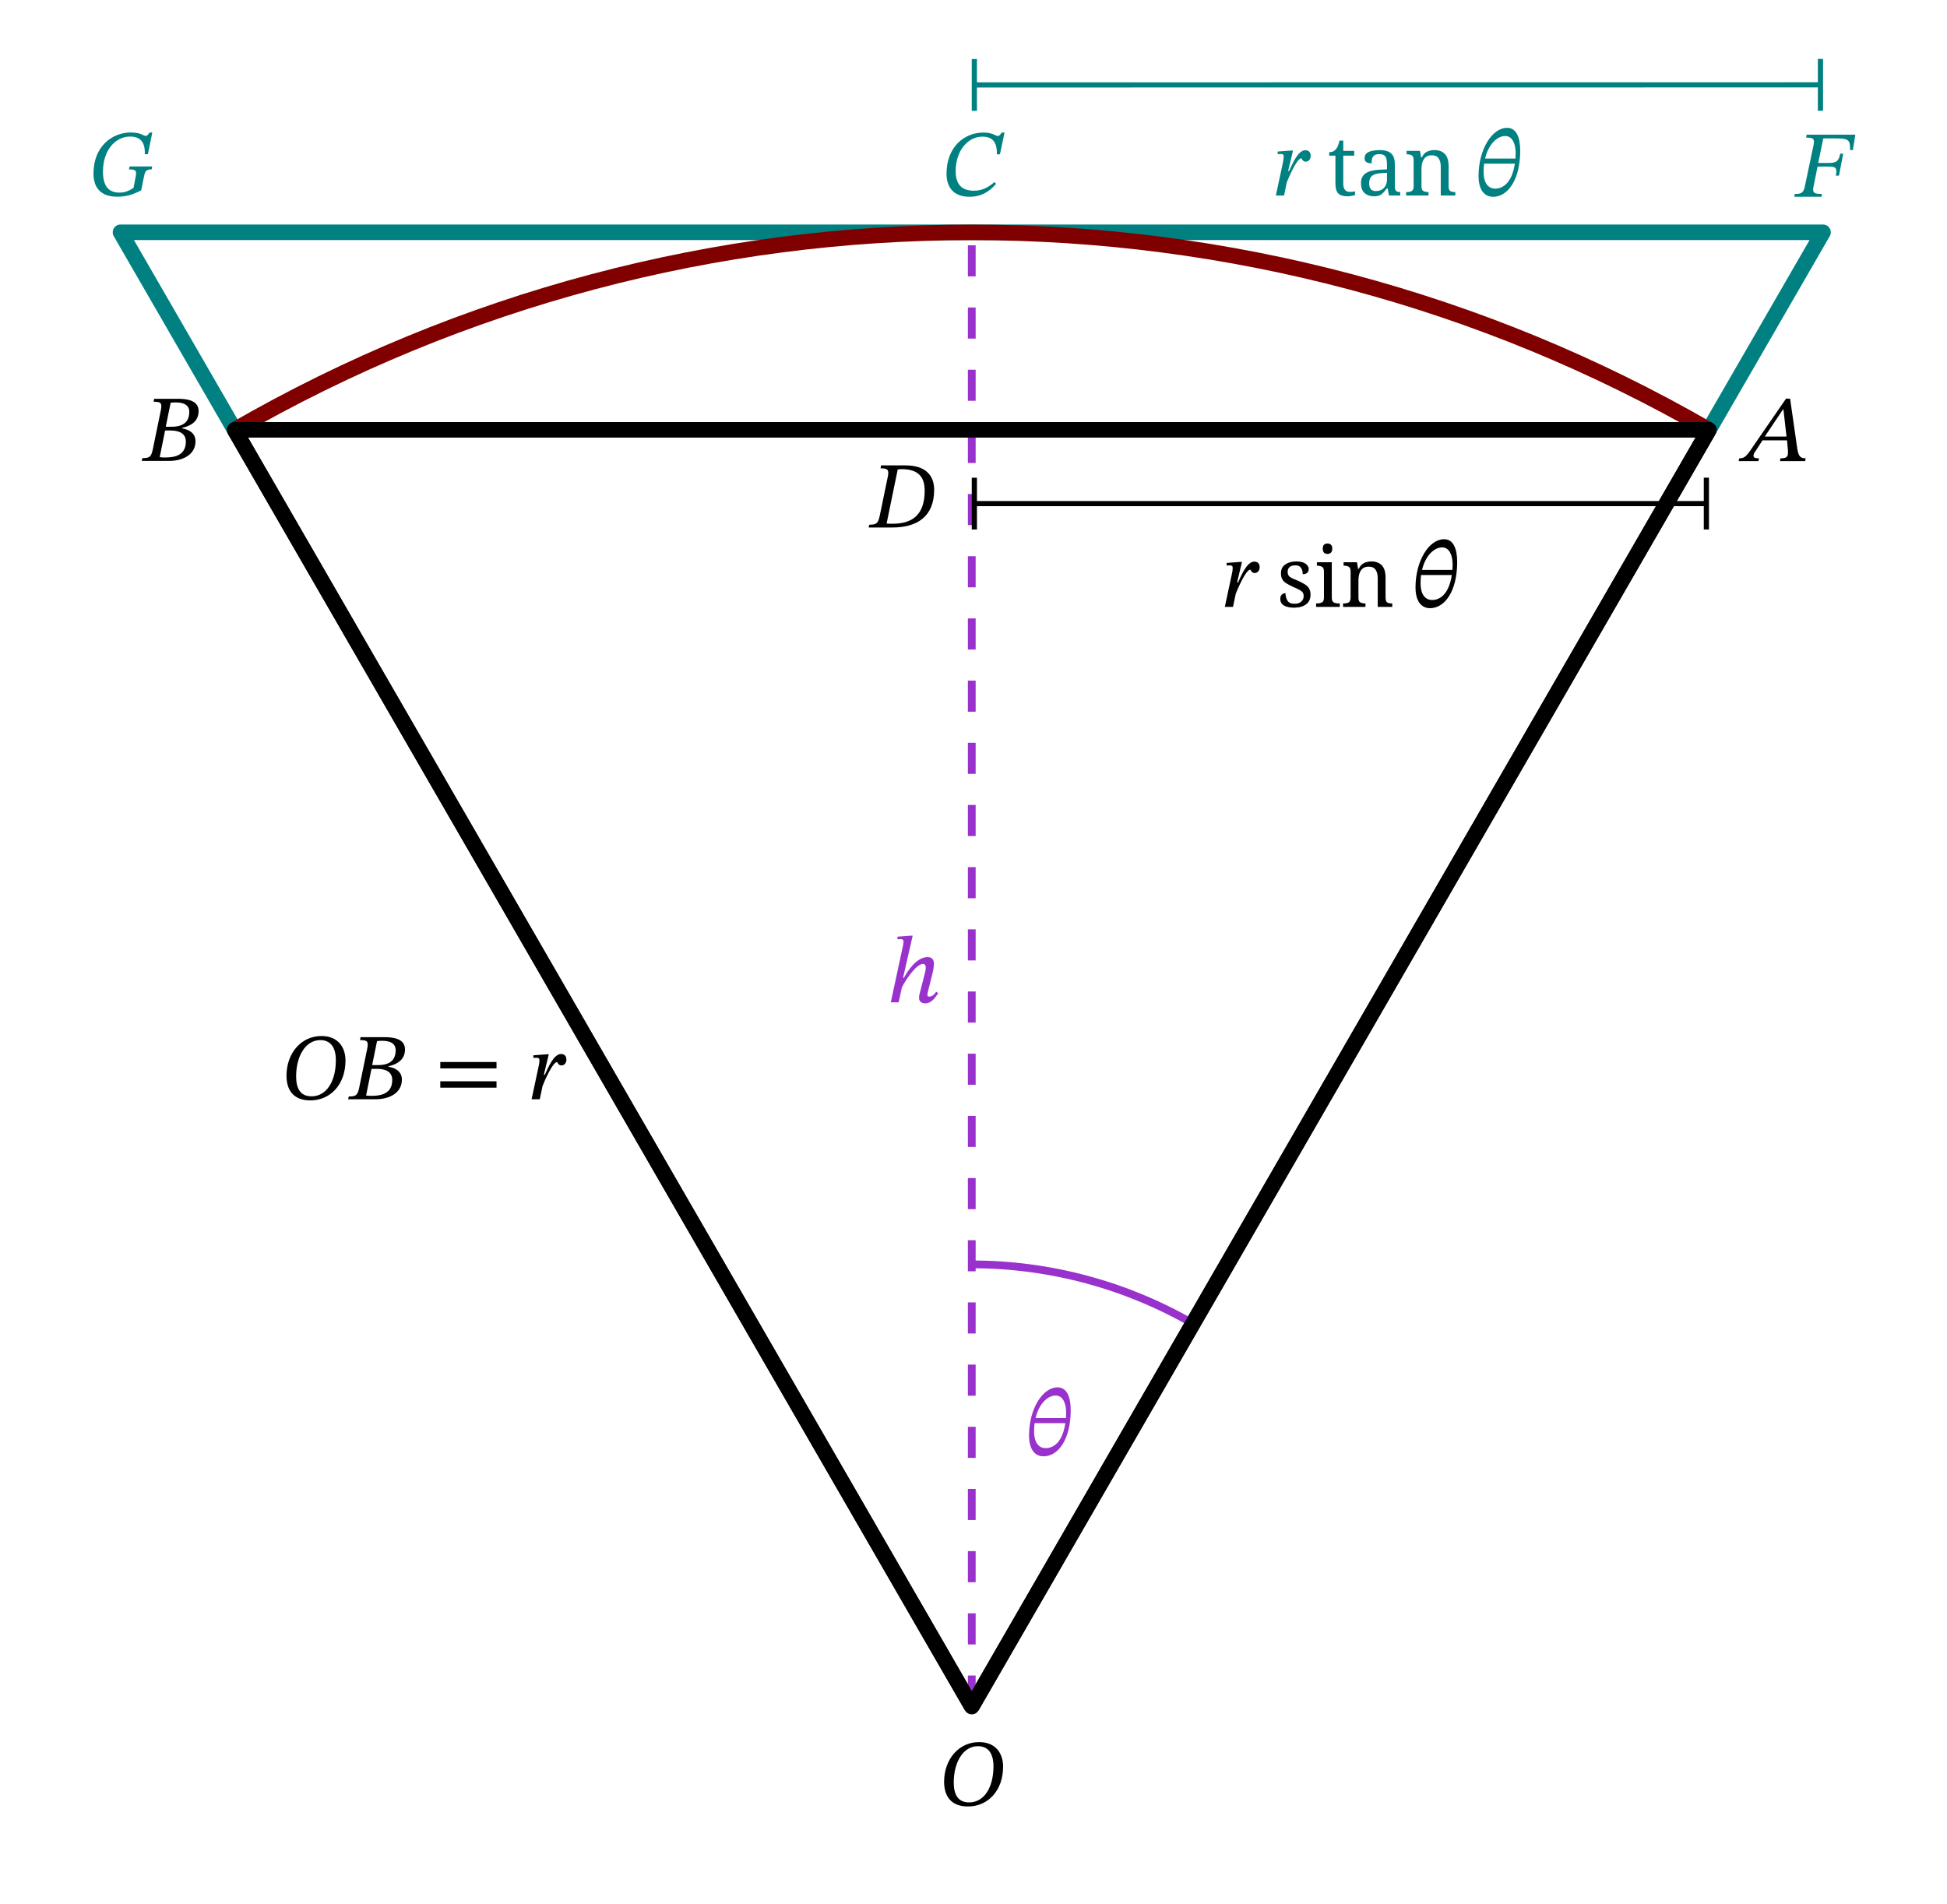
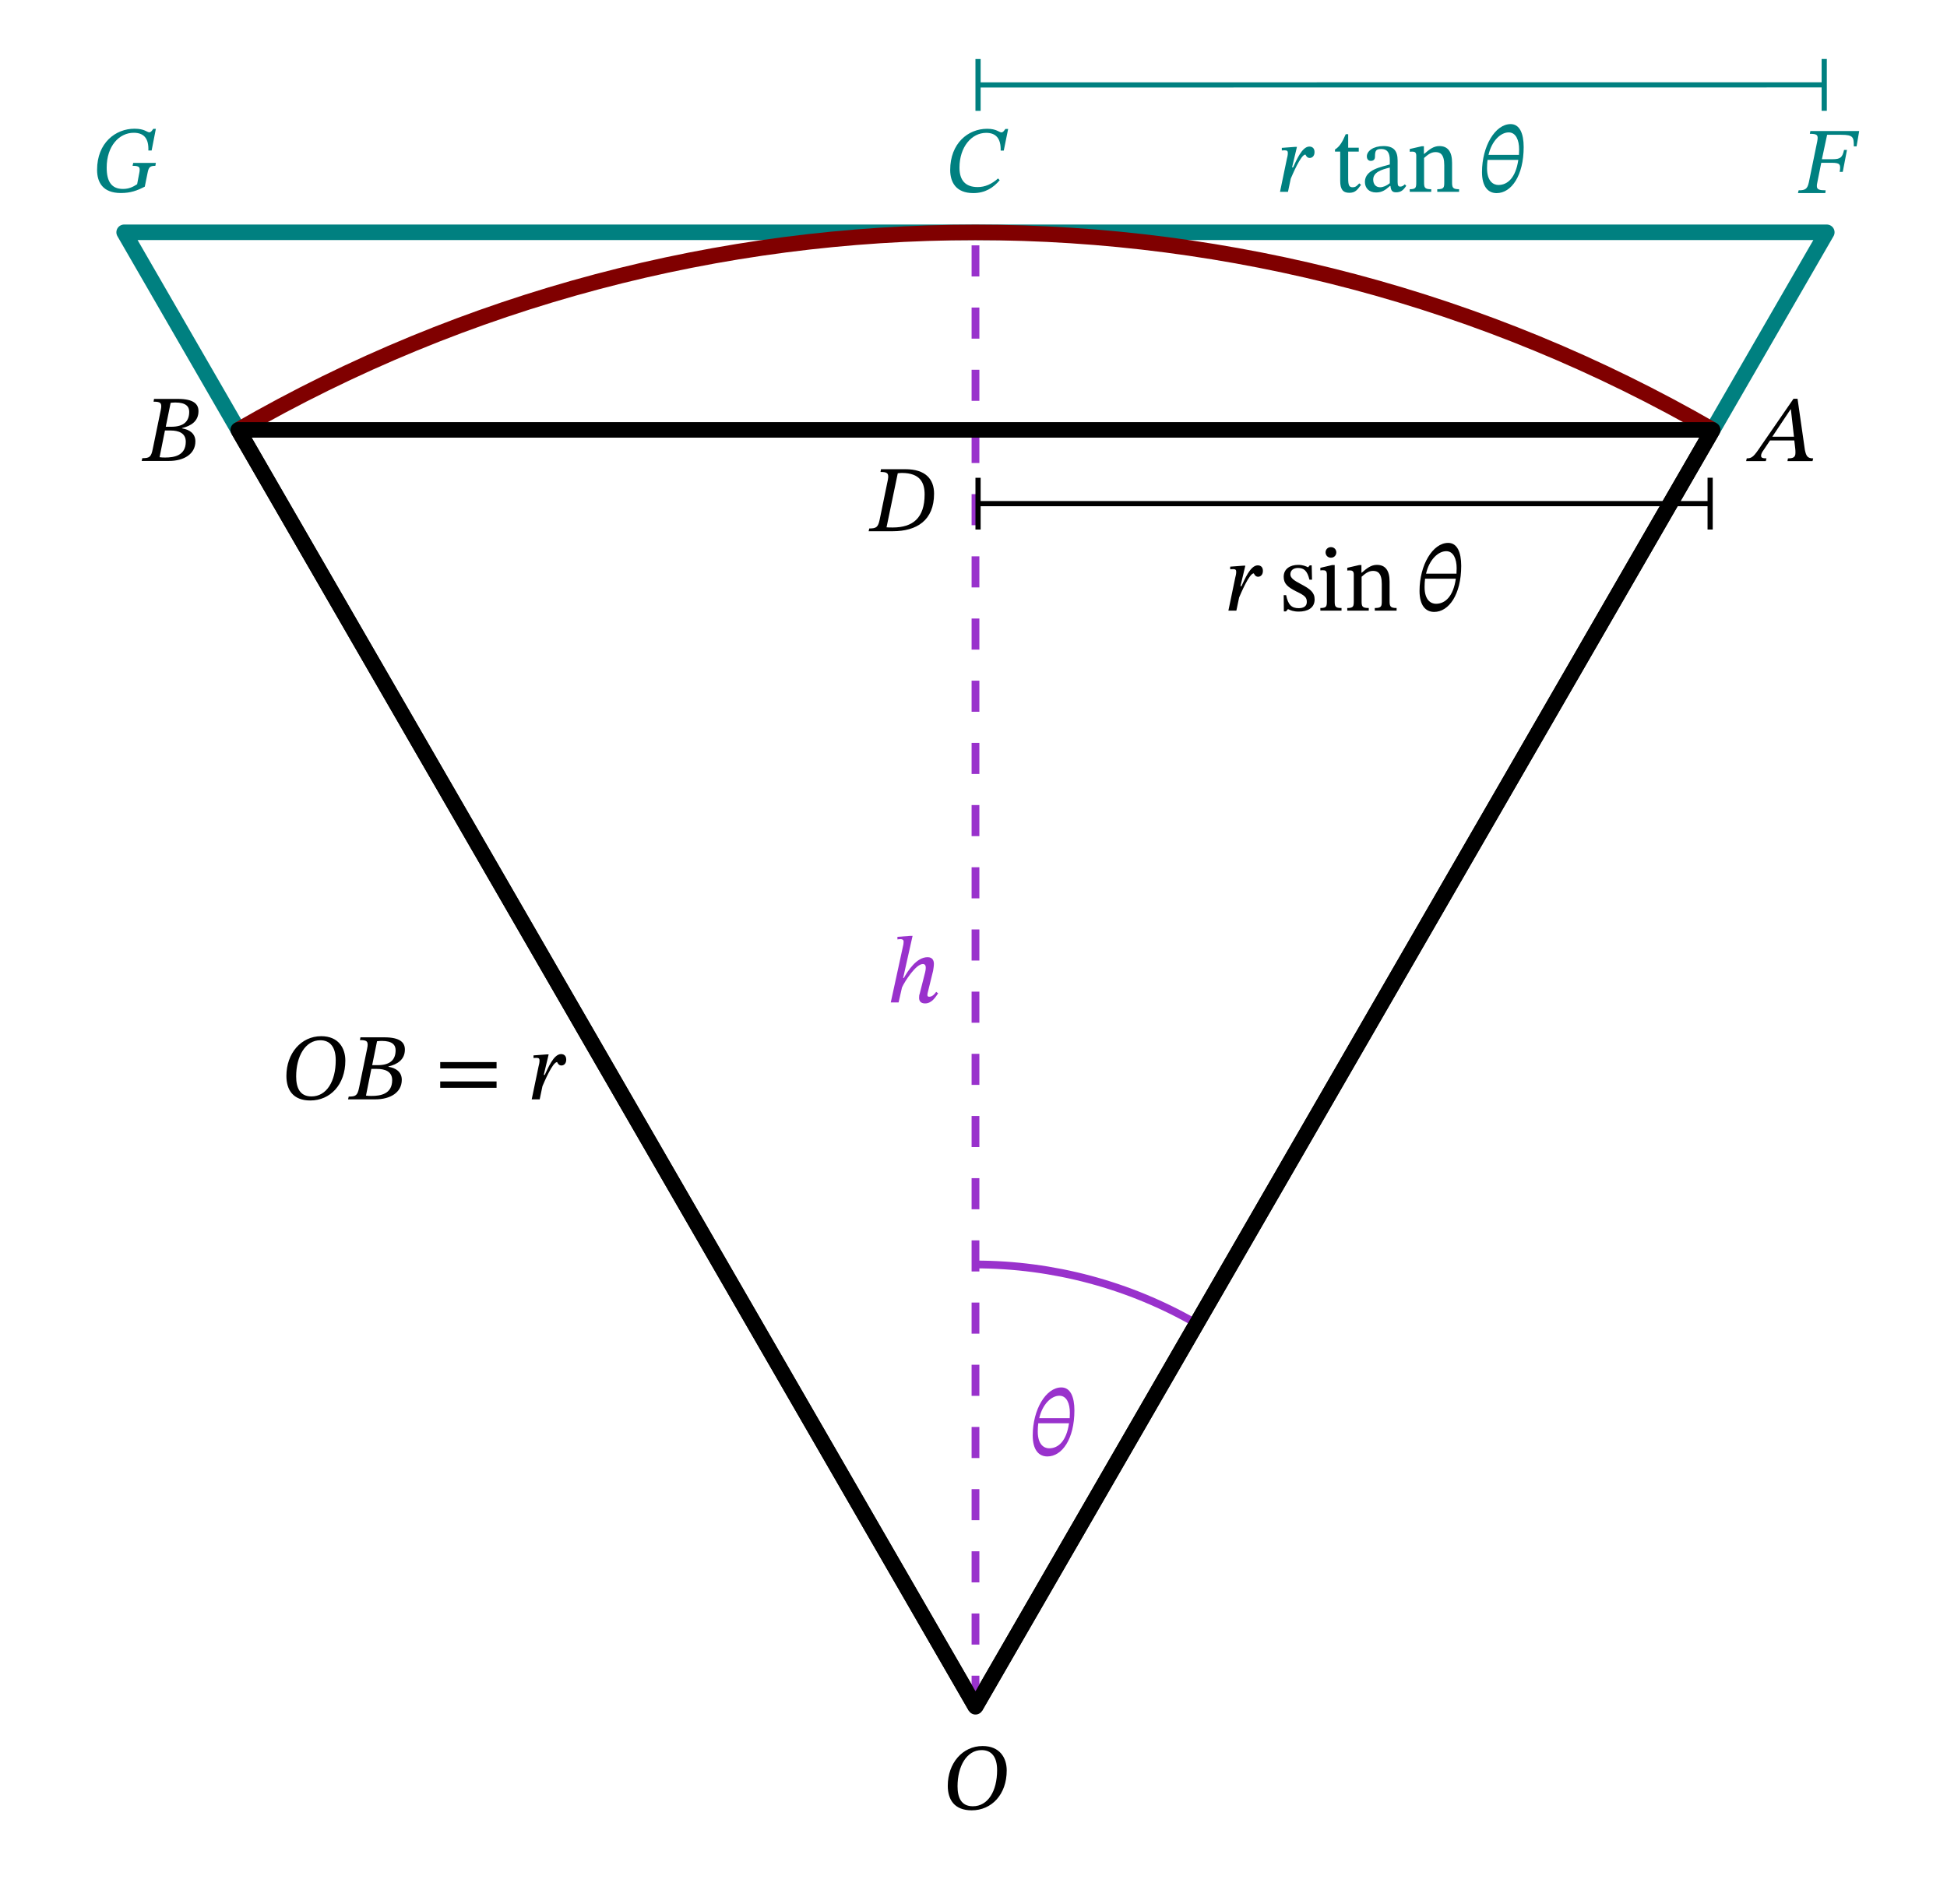
- <svg xmlns="http://www.w3.org/2000/svg" xmlns:xlink="http://www.w3.org/1999/xlink" width="186.15" height="182.009" viewBox="0 0 186.15 182.009">
+ <svg xmlns="http://www.w3.org/2000/svg" xmlns:xlink="http://www.w3.org/1999/xlink" width="186.861" height="182.72" viewBox="0 0 186.861 182.72">
  <defs>
    <g>
      <g id="glyph-0-0">
-         <path d="M 6.188 -3.703 C 6.188 -4.922 5.516 -6.047 3.891 -6.047 C 1.938 -6.047 0.547 -4.391 0.547 -2.25 C 0.547 -0.922 1.172 0.109 2.828 0.109 C 4.734 0.109 6.188 -1.406 6.188 -3.703 Z M 5.266 -3.734 C 5.266 -1.734 4.391 -0.281 2.938 -0.281 C 1.812 -0.281 1.469 -1.125 1.469 -2.188 C 1.469 -4.109 2.359 -5.656 3.781 -5.656 C 4.719 -5.656 5.266 -5.016 5.266 -3.734 Z M 5.266 -3.734 " />
+         <path d="M 6.203 -3.719 C 6.203 -4.938 5.531 -6.062 3.891 -6.062 C 1.953 -6.062 0.547 -4.406 0.547 -2.25 C 0.547 -0.922 1.172 0.109 2.844 0.109 C 4.75 0.109 6.203 -1.406 6.203 -3.719 Z M 5.281 -3.75 C 5.281 -1.734 4.406 -0.281 2.953 -0.281 C 1.828 -0.281 1.484 -1.125 1.484 -2.203 C 1.484 -4.125 2.359 -5.672 3.797 -5.672 C 4.734 -5.672 5.281 -5.031 5.281 -3.75 Z M 5.281 -3.75 " />
      </g>
      <g id="glyph-0-1">
-         <path d="M 3.734 -3.156 C 4.594 -3.344 5.312 -3.797 5.312 -4.766 C 5.312 -5.422 4.875 -5.938 3.344 -5.938 L 1.062 -5.938 L 1.016 -5.656 C 1.688 -5.656 1.844 -5.562 1.703 -4.844 L 0.938 -1.125 C 0.781 -0.375 0.625 -0.266 -0.062 -0.266 L -0.125 0 L 2.484 0 C 3.906 0 5.016 -0.656 5.016 -1.875 C 5.016 -2.625 4.438 -3 3.734 -3.109 Z M 2.109 -2.906 L 2.641 -2.906 C 3.391 -2.906 4.094 -2.672 4.094 -1.844 C 4.094 -0.5 2.969 -0.328 2.141 -0.328 C 1.922 -0.328 1.797 -0.328 1.594 -0.359 Z M 2.172 -3.266 L 2.641 -5.562 C 2.828 -5.578 2.922 -5.594 3.094 -5.594 C 4.109 -5.594 4.422 -5.188 4.422 -4.703 C 4.422 -3.812 3.953 -3.266 2.703 -3.266 Z M 2.172 -3.266 " />
+         <path d="M 3.75 -3.156 C 4.609 -3.359 5.328 -3.812 5.328 -4.781 C 5.328 -5.438 4.891 -5.953 3.359 -5.953 L 1.062 -5.953 L 1.016 -5.688 C 1.688 -5.688 1.859 -5.578 1.703 -4.859 L 0.938 -1.141 C 0.781 -0.375 0.625 -0.266 -0.062 -0.266 L -0.125 0 L 2.5 0 C 3.922 0 5.031 -0.656 5.031 -1.875 C 5.031 -2.641 4.453 -3.016 3.75 -3.125 Z M 2.109 -2.922 L 2.641 -2.922 C 3.406 -2.922 4.109 -2.688 4.109 -1.844 C 4.109 -0.5 2.969 -0.328 2.141 -0.328 C 1.922 -0.328 1.797 -0.328 1.594 -0.359 Z M 2.188 -3.281 L 2.656 -5.578 C 2.844 -5.594 2.922 -5.609 3.109 -5.609 C 4.125 -5.609 4.438 -5.219 4.438 -4.719 C 4.438 -3.828 3.953 -3.281 2.703 -3.281 Z M 2.188 -3.281 " />
      </g>
      <g id="glyph-0-2">
-         <path d="M 5.938 -2.953 L 5.938 -3.562 L 0.562 -3.562 L 0.562 -2.953 Z M 5.938 -1.109 L 5.938 -1.719 L 0.562 -1.719 L 0.562 -1.109 Z M 5.938 -1.109 " />
+         <path d="M 5.969 -2.969 L 5.969 -3.578 L 0.562 -3.578 L 0.562 -2.969 Z M 5.969 -1.109 L 5.969 -1.719 L 0.562 -1.719 L 0.562 -1.109 Z M 5.969 -1.109 " />
      </g>
      <g id="glyph-0-3">
-         <path d="M 1.453 -2.344 L 1.922 -4.297 L 1.719 -4.297 L 0.453 -4.203 L 0.453 -3.953 C 0.453 -3.953 0.641 -3.969 0.734 -3.969 C 1 -3.969 1.031 -3.875 1.031 -3.703 C 1.031 -3.547 1 -3.312 0.953 -3.141 L 0.281 0 L 1.062 0 L 1.328 -1.266 C 1.469 -1.625 2.281 -3.562 2.719 -3.562 C 2.75 -3.562 2.828 -3.234 3.125 -3.234 C 3.359 -3.234 3.609 -3.406 3.609 -3.797 C 3.609 -4.156 3.391 -4.328 3.094 -4.328 C 2.375 -4.328 1.828 -2.938 1.547 -2.344 Z M 1.453 -2.344 " />
+         <path d="M 1.453 -2.344 L 1.922 -4.312 L 1.719 -4.312 L 0.469 -4.219 L 0.469 -3.969 C 0.469 -3.969 0.641 -3.984 0.75 -3.984 C 1 -3.984 1.047 -3.891 1.047 -3.719 C 1.047 -3.547 1 -3.312 0.953 -3.156 L 0.297 0 L 1.062 0 L 1.328 -1.266 C 1.484 -1.625 2.297 -3.578 2.734 -3.578 C 2.75 -3.578 2.844 -3.25 3.141 -3.25 C 3.375 -3.25 3.609 -3.422 3.609 -3.812 C 3.609 -4.172 3.406 -4.344 3.109 -4.344 C 2.391 -4.344 1.844 -2.953 1.547 -2.344 Z M 1.453 -2.344 " />
      </g>
      <g id="glyph-0-4">
-         <path d="M 4.766 -1.016 C 4.641 -0.844 4.422 -0.547 4.094 -0.547 C 3.969 -0.547 3.922 -0.609 3.922 -0.719 C 3.922 -0.828 3.953 -0.938 3.953 -0.938 L 4.469 -3.016 C 4.484 -3.141 4.547 -3.453 4.547 -3.688 C 4.547 -4.016 4.406 -4.328 3.953 -4.328 C 2.875 -4.328 2.047 -3.016 1.672 -2.344 L 1.594 -2.344 L 2.516 -6.375 L 2.297 -6.375 L 1.062 -6.281 L 1.062 -6.031 C 1.062 -6.031 1.234 -6.047 1.359 -6.047 C 1.562 -6.047 1.641 -5.953 1.641 -5.812 C 1.641 -5.688 1.609 -5.516 1.609 -5.516 L 0.422 0 L 1.172 0 L 1.484 -1.422 C 1.781 -2.047 2.828 -3.672 3.5 -3.672 C 3.703 -3.672 3.766 -3.516 3.766 -3.312 C 3.766 -3.141 3.703 -2.875 3.703 -2.875 L 3.172 -0.797 C 3.156 -0.75 3.125 -0.594 3.125 -0.438 C 3.125 -0.172 3.266 0.094 3.719 0.094 C 4.359 0.094 4.719 -0.547 4.953 -0.875 Z M 4.766 -1.016 " />
+         <path d="M 4.781 -1.016 C 4.656 -0.844 4.438 -0.547 4.109 -0.547 C 3.984 -0.547 3.938 -0.609 3.938 -0.719 C 3.938 -0.828 3.969 -0.938 3.969 -0.938 L 4.484 -3.031 C 4.5 -3.156 4.562 -3.469 4.562 -3.703 C 4.562 -4.031 4.422 -4.344 3.953 -4.344 C 2.891 -4.344 2.062 -3.031 1.672 -2.344 L 1.609 -2.344 L 2.516 -6.391 L 2.312 -6.391 L 1.062 -6.297 L 1.062 -6.047 C 1.062 -6.047 1.234 -6.078 1.359 -6.078 C 1.562 -6.078 1.656 -5.984 1.656 -5.844 C 1.656 -5.703 1.625 -5.531 1.625 -5.531 L 0.422 0 L 1.172 0 L 1.5 -1.438 C 1.781 -2.062 2.844 -3.688 3.5 -3.688 C 3.719 -3.688 3.781 -3.531 3.781 -3.328 C 3.781 -3.141 3.719 -2.891 3.719 -2.891 L 3.188 -0.797 C 3.156 -0.75 3.141 -0.594 3.141 -0.438 C 3.141 -0.172 3.266 0.094 3.719 0.094 C 4.375 0.094 4.734 -0.547 4.969 -0.875 Z M 4.781 -1.016 " />
      </g>
      <g id="glyph-0-5">
-         <path d="M 4.484 -4.281 C 4.484 -5.594 4.094 -6.469 3.234 -6.469 C 1.766 -6.469 0.5 -4.359 0.5 -1.875 C 0.5 -0.484 1.094 0.125 1.891 0.125 C 3.312 0.125 4.484 -1.531 4.484 -4.281 Z M 2.078 -0.656 C 1.594 -0.656 0.984 -0.984 0.984 -2.266 C 0.984 -2.5 1 -2.828 1.031 -3.047 L 3.969 -3.047 C 3.719 -1.344 2.938 -0.656 2.078 -0.656 Z M 3.047 -5.688 C 3.75 -5.688 4.047 -4.906 4.047 -4.062 C 4.047 -3.906 4.031 -3.703 4.031 -3.531 L 1.125 -3.531 C 1.438 -4.891 2.281 -5.688 3.047 -5.688 Z M 3.047 -5.688 " />
+         <path d="M 4.5 -4.297 C 4.5 -5.609 4.109 -6.5 3.25 -6.5 C 1.766 -6.5 0.5 -4.375 0.5 -1.891 C 0.5 -0.484 1.094 0.125 1.906 0.125 C 3.312 0.125 4.5 -1.547 4.5 -4.297 Z M 2.078 -0.656 C 1.609 -0.656 0.984 -0.984 0.984 -2.266 C 0.984 -2.5 1 -2.844 1.031 -3.062 L 3.984 -3.062 C 3.734 -1.344 2.953 -0.656 2.078 -0.656 Z M 3.062 -5.703 C 3.766 -5.703 4.062 -4.938 4.062 -4.078 C 4.062 -3.922 4.047 -3.719 4.047 -3.547 L 1.125 -3.547 C 1.438 -4.906 2.297 -5.703 3.062 -5.703 Z M 3.062 -5.703 " />
      </g>
      <g id="glyph-0-6">
-         <path d="M 5.797 0 L 5.859 -0.266 C 5.312 -0.266 5.188 -0.484 5.062 -1.078 L 4.359 -5.969 L 3.969 -5.969 L 0.844 -1.438 C 0.172 -0.422 0 -0.266 -0.5 -0.266 L -0.562 0 L 1.328 0 L 1.391 -0.266 C 1 -0.266 0.859 -0.328 0.859 -0.516 C 0.859 -0.688 0.969 -0.844 1.094 -1.016 L 1.719 -1.984 L 4.062 -1.984 L 4.141 -1.172 C 4.156 -1.062 4.156 -0.938 4.156 -0.781 C 4.156 -0.328 3.891 -0.266 3.438 -0.266 L 3.391 0 Z M 4.016 -2.344 L 1.938 -2.344 L 3.688 -4.953 L 3.719 -4.953 Z M 4.016 -2.344 " />
+         <path d="M 5.812 0 L 5.875 -0.266 C 5.328 -0.266 5.203 -0.484 5.078 -1.078 L 4.375 -5.984 L 3.984 -5.984 L 0.859 -1.453 C 0.172 -0.422 0 -0.266 -0.5 -0.266 L -0.562 0 L 1.328 0 L 1.391 -0.266 C 1 -0.266 0.875 -0.328 0.875 -0.516 C 0.875 -0.688 0.969 -0.859 1.094 -1.031 L 1.734 -1.984 L 4.062 -1.984 L 4.156 -1.172 C 4.172 -1.062 4.172 -0.938 4.172 -0.781 C 4.172 -0.328 3.891 -0.266 3.453 -0.266 L 3.406 0 Z M 4.031 -2.344 L 1.953 -2.344 L 3.703 -4.969 L 3.734 -4.969 Z M 4.031 -2.344 " />
      </g>
      <g id="glyph-0-7">
-         <path d="M 5.125 -1.312 C 4.516 -0.766 3.891 -0.484 3.172 -0.484 C 1.984 -0.484 1.422 -1.125 1.422 -2.344 C 1.422 -4.328 2.594 -5.656 3.984 -5.656 C 4.891 -5.656 5.406 -5.172 5.359 -3.969 L 5.656 -3.969 L 6.094 -6.047 L 5.828 -6.047 C 5.688 -5.844 5.594 -5.719 5.453 -5.719 C 5.219 -5.719 4.984 -6.047 4.078 -6.047 C 2.234 -6.047 0.547 -4.656 0.547 -2.109 C 0.547 -0.922 1.125 0.094 2.75 0.094 C 3.891 0.094 4.672 -0.422 5.281 -1.141 Z M 5.125 -1.312 " />
+         <path d="M 5.141 -1.312 C 4.531 -0.766 3.891 -0.484 3.188 -0.484 C 2 -0.484 1.438 -1.141 1.438 -2.344 C 1.438 -4.344 2.609 -5.688 4 -5.688 C 4.906 -5.688 5.422 -5.188 5.391 -3.984 L 5.688 -3.984 L 6.109 -6.062 L 5.844 -6.062 C 5.703 -5.859 5.609 -5.734 5.469 -5.734 C 5.234 -5.734 5 -6.078 4.094 -6.078 C 2.25 -6.078 0.547 -4.672 0.547 -2.125 C 0.547 -0.922 1.125 0.094 2.766 0.094 C 3.906 0.094 4.688 -0.422 5.297 -1.141 Z M 5.141 -1.312 " />
      </g>
      <g id="glyph-0-8">
-         <path d="M 5.484 -4.469 L 5.719 -5.938 L 1.062 -5.938 L 1.016 -5.656 C 1.75 -5.656 1.844 -5.531 1.719 -4.906 L 0.906 -1.047 C 0.781 -0.375 0.562 -0.266 -0.062 -0.266 L -0.125 0 L 2.484 0 L 2.531 -0.266 C 1.969 -0.266 1.688 -0.328 1.688 -0.656 C 1.688 -0.734 1.688 -0.844 1.719 -0.953 L 2.109 -2.891 L 3.078 -2.891 C 3.859 -2.891 4 -2.797 3.859 -2.016 L 4.156 -2.016 L 4.562 -4.125 L 4.281 -4.125 C 4.125 -3.406 3.938 -3.234 3.172 -3.234 L 2.172 -3.234 L 2.656 -5.578 L 4.016 -5.578 C 5.188 -5.578 5.219 -5.312 5.219 -4.469 Z M 5.484 -4.469 " />
+         <path d="M 5.5 -4.484 L 5.75 -5.953 L 1.062 -5.953 L 1.016 -5.688 C 1.75 -5.688 1.844 -5.562 1.719 -4.938 L 0.922 -1.047 C 0.781 -0.375 0.562 -0.266 -0.062 -0.266 L -0.125 0 L 2.5 0 L 2.531 -0.266 C 1.969 -0.266 1.688 -0.328 1.688 -0.656 C 1.688 -0.734 1.688 -0.844 1.719 -0.953 L 2.109 -2.906 L 3.094 -2.906 C 3.875 -2.906 4.016 -2.797 3.875 -2.031 L 4.172 -2.031 L 4.578 -4.141 L 4.297 -4.141 C 4.141 -3.422 3.953 -3.25 3.188 -3.25 L 2.172 -3.25 L 2.672 -5.594 L 4.031 -5.594 C 5.203 -5.594 5.234 -5.344 5.234 -4.484 Z M 5.5 -4.484 " />
      </g>
      <g id="glyph-0-9">
-         <path d="M 6.172 -2.797 L 4.016 -2.797 L 3.953 -2.516 C 4.641 -2.516 4.719 -2.391 4.578 -1.734 L 4.391 -0.75 C 3.984 -0.484 3.594 -0.297 3.047 -0.297 C 1.938 -0.297 1.469 -1 1.469 -2.328 C 1.484 -4.406 2.688 -5.656 4.062 -5.656 C 5 -5.656 5.516 -5.172 5.469 -3.969 L 5.766 -3.969 L 6.188 -6.047 L 5.938 -6.047 C 5.781 -5.844 5.703 -5.719 5.562 -5.719 C 5.328 -5.719 5.109 -6.047 4.141 -6.047 C 2.344 -6.047 0.562 -4.719 0.562 -2.109 C 0.562 -0.953 1.094 0.094 2.828 0.094 C 3.781 0.094 4.391 -0.141 5.125 -0.516 L 5.391 -1.828 C 5.5 -2.391 5.625 -2.516 6.125 -2.516 Z M 6.172 -2.797 " />
+         <path d="M 6.203 -2.797 L 4.031 -2.797 L 3.969 -2.516 C 4.656 -2.516 4.734 -2.391 4.594 -1.734 L 4.406 -0.75 C 4 -0.484 3.609 -0.297 3.047 -0.297 C 1.953 -0.297 1.484 -1 1.484 -2.344 C 1.484 -4.422 2.688 -5.688 4.078 -5.688 C 5.016 -5.688 5.531 -5.188 5.484 -3.984 L 5.797 -3.984 L 6.203 -6.062 L 5.953 -6.062 C 5.812 -5.859 5.719 -5.734 5.578 -5.734 C 5.344 -5.734 5.125 -6.078 4.156 -6.078 C 2.344 -6.078 0.562 -4.734 0.562 -2.125 C 0.562 -0.953 1.094 0.094 2.844 0.094 C 3.797 0.094 4.406 -0.141 5.141 -0.516 L 5.406 -1.828 C 5.516 -2.391 5.641 -2.516 6.156 -2.516 Z M 6.203 -2.797 " />
      </g>
      <g id="glyph-0-10">
-         <path d="M 1.062 -5.938 L 1.016 -5.656 C 1.656 -5.656 1.844 -5.562 1.719 -4.906 L 0.938 -1.125 C 0.781 -0.391 0.625 -0.266 -0.062 -0.266 L -0.125 0 L 2.172 0 C 4.484 0 6.141 -1.031 6.141 -3.594 C 6.141 -5 5.297 -5.938 3.406 -5.938 Z M 2.656 -5.547 C 2.812 -5.562 2.906 -5.578 3.047 -5.578 C 4.828 -5.578 5.234 -4.609 5.234 -3.516 C 5.234 -1.281 4.125 -0.359 2.172 -0.359 C 1.938 -0.359 1.766 -0.359 1.594 -0.375 Z M 2.656 -5.547 " />
+         <path d="M 1.062 -5.953 L 1.016 -5.688 C 1.672 -5.688 1.844 -5.578 1.719 -4.922 L 0.938 -1.125 C 0.781 -0.391 0.625 -0.266 -0.062 -0.266 L -0.125 0 L 2.188 0 C 4.5 0 6.156 -1.047 6.156 -3.609 C 6.156 -5.016 5.312 -5.953 3.422 -5.953 Z M 2.672 -5.562 C 2.828 -5.578 2.906 -5.594 3.062 -5.594 C 4.844 -5.594 5.25 -4.625 5.25 -3.531 C 5.25 -1.281 4.125 -0.359 2.188 -0.359 C 1.953 -0.359 1.766 -0.359 1.594 -0.375 Z M 2.672 -5.562 " />
      </g>
      <g id="glyph-1-0">
-         <path d="M 1.672 0.078 C 1.273 0.078 0.957 0.008 0.719 -0.125 C 0.477 -0.27 0.359 -0.484 0.359 -0.766 C 0.359 -0.91 0.383 -1.02 0.438 -1.094 C 0.5 -1.176 0.566 -1.234 0.641 -1.266 C 0.723 -1.297 0.797 -1.312 0.859 -1.312 C 0.859 -1.039 0.922 -0.801 1.047 -0.594 C 1.172 -0.395 1.395 -0.297 1.719 -0.297 C 2 -0.297 2.211 -0.363 2.359 -0.5 C 2.516 -0.633 2.594 -0.812 2.594 -1.031 C 2.594 -1.164 2.566 -1.273 2.516 -1.359 C 2.461 -1.441 2.363 -1.523 2.219 -1.609 C 2.082 -1.691 1.883 -1.785 1.625 -1.891 C 1.352 -2.016 1.125 -2.133 0.938 -2.25 C 0.758 -2.363 0.629 -2.492 0.547 -2.641 C 0.461 -2.797 0.422 -2.988 0.422 -3.219 C 0.422 -3.582 0.555 -3.859 0.828 -4.047 C 1.098 -4.242 1.457 -4.344 1.906 -4.344 C 2.289 -4.344 2.582 -4.27 2.781 -4.125 C 2.977 -3.977 3.078 -3.805 3.078 -3.609 C 3.078 -3.461 3.023 -3.344 2.922 -3.25 C 2.828 -3.164 2.688 -3.125 2.5 -3.125 C 2.5 -3.395 2.441 -3.602 2.328 -3.75 C 2.223 -3.895 2.051 -3.969 1.812 -3.969 C 1.539 -3.969 1.348 -3.91 1.234 -3.797 C 1.117 -3.68 1.062 -3.531 1.062 -3.344 C 1.062 -3.133 1.133 -2.973 1.281 -2.859 C 1.438 -2.754 1.691 -2.633 2.047 -2.5 C 2.328 -2.375 2.555 -2.254 2.734 -2.141 C 2.91 -2.023 3.039 -1.891 3.125 -1.734 C 3.207 -1.578 3.25 -1.391 3.25 -1.172 C 3.25 -0.754 3.102 -0.441 2.812 -0.234 C 2.52 -0.023 2.141 0.078 1.672 0.078 Z M 1.672 0.078 " />
+         <path d="M 0.375 0.078 L 0.578 0.078 L 0.766 -0.141 L 0.781 -0.141 C 1.016 -0.031 1.281 0.094 1.812 0.094 C 2.625 0.094 3.328 -0.234 3.328 -1.078 C 3.328 -1.75 2.891 -2.078 2.062 -2.516 C 1.312 -2.906 1 -3.141 1 -3.484 C 1 -3.891 1.328 -4.094 1.734 -4.094 C 2.297 -4.094 2.625 -3.828 2.828 -2.969 L 3.078 -2.969 L 3.047 -4.344 L 2.859 -4.344 L 2.703 -4.156 C 2.469 -4.266 2.203 -4.391 1.75 -4.391 C 0.969 -4.391 0.359 -4 0.359 -3.25 C 0.359 -2.578 0.734 -2.266 1.562 -1.844 C 2.406 -1.438 2.578 -1.266 2.578 -0.828 C 2.578 -0.406 2.25 -0.234 1.797 -0.234 C 1.125 -0.234 0.781 -0.547 0.594 -1.484 L 0.359 -1.484 Z M 0.375 0.078 " />
      </g>
      <g id="glyph-1-1">
-         <path d="M 1.281 -5.062 C 1.156 -5.062 1.047 -5.098 0.953 -5.172 C 0.867 -5.254 0.828 -5.383 0.828 -5.562 C 0.828 -5.75 0.867 -5.879 0.953 -5.953 C 1.047 -6.023 1.156 -6.062 1.281 -6.062 C 1.406 -6.062 1.508 -6.023 1.594 -5.953 C 1.688 -5.879 1.734 -5.75 1.734 -5.562 C 1.734 -5.383 1.688 -5.254 1.594 -5.172 C 1.508 -5.098 1.406 -5.062 1.281 -5.062 Z M 0.188 0 L 0.188 -0.328 L 0.281 -0.328 C 0.457 -0.328 0.609 -0.359 0.734 -0.422 C 0.867 -0.484 0.938 -0.633 0.938 -0.875 L 0.938 -3.391 C 0.938 -3.629 0.867 -3.781 0.734 -3.844 C 0.609 -3.906 0.457 -3.938 0.281 -3.938 L 0.266 -3.938 L 0.266 -4.266 L 1.688 -4.266 L 1.688 -0.906 C 1.688 -0.656 1.75 -0.492 1.875 -0.422 C 2.008 -0.359 2.164 -0.328 2.344 -0.328 L 2.453 -0.328 L 2.453 0 Z M 0.188 0 " />
+         <path d="M 2.328 0 L 2.328 -0.25 C 1.719 -0.25 1.672 -0.391 1.672 -0.922 L 1.672 -4.375 L 1.438 -4.375 L 0.297 -4.109 L 0.297 -3.859 C 0.297 -3.859 0.406 -3.875 0.531 -3.875 C 0.781 -3.875 0.922 -3.828 0.922 -3.438 L 0.922 -0.922 C 0.922 -0.406 0.891 -0.25 0.297 -0.25 L 0.297 0 Z M 1.312 -5.078 C 1.625 -5.078 1.828 -5.312 1.828 -5.594 C 1.828 -5.859 1.625 -6.094 1.312 -6.094 C 1 -6.094 0.797 -5.859 0.797 -5.594 C 0.797 -5.312 1 -5.078 1.312 -5.078 Z M 1.312 -5.078 " />
      </g>
      <g id="glyph-1-2">
-         <path d="M 0.219 0 L 0.219 -0.328 L 0.281 -0.328 C 0.469 -0.328 0.625 -0.359 0.75 -0.422 C 0.875 -0.492 0.938 -0.656 0.938 -0.906 L 0.938 -3.391 C 0.938 -3.629 0.875 -3.781 0.75 -3.844 C 0.625 -3.906 0.473 -3.938 0.297 -3.938 L 0.266 -3.938 L 0.266 -4.266 L 1.547 -4.266 L 1.656 -3.625 L 1.703 -3.625 C 1.859 -3.926 2.039 -4.117 2.25 -4.203 C 2.457 -4.297 2.688 -4.344 2.938 -4.344 C 3.352 -4.344 3.68 -4.219 3.922 -3.969 C 4.16 -3.727 4.281 -3.332 4.281 -2.781 L 4.281 -0.906 C 4.281 -0.656 4.332 -0.492 4.438 -0.422 C 4.551 -0.359 4.695 -0.328 4.875 -0.328 L 4.922 -0.328 L 4.922 0 L 3.531 0 L 3.531 -2.75 C 3.531 -3.094 3.461 -3.359 3.328 -3.547 C 3.203 -3.742 2.977 -3.844 2.656 -3.844 C 2.414 -3.844 2.223 -3.781 2.078 -3.656 C 1.941 -3.539 1.844 -3.383 1.781 -3.188 C 1.719 -2.988 1.688 -2.773 1.688 -2.547 L 1.688 -0.875 C 1.688 -0.633 1.75 -0.484 1.875 -0.422 C 2 -0.359 2.148 -0.328 2.328 -0.328 L 2.359 -0.328 L 2.359 0 Z M 0.219 0 " />
+         <path d="M 5.031 0 L 5.031 -0.25 C 4.422 -0.25 4.359 -0.406 4.359 -0.922 L 4.359 -2.781 C 4.359 -3.828 3.969 -4.391 3.141 -4.391 C 2.578 -4.391 2.172 -4.062 1.688 -3.641 L 1.656 -3.641 L 1.656 -4.375 L 1.453 -4.375 L 0.297 -4.109 L 0.297 -3.844 C 0.297 -3.844 0.391 -3.859 0.547 -3.859 C 0.781 -3.859 0.922 -3.781 0.922 -3.469 L 0.922 -0.922 C 0.922 -0.406 0.891 -0.25 0.297 -0.25 L 0.297 0 L 2.359 0 L 2.359 -0.25 C 1.719 -0.25 1.672 -0.406 1.672 -0.922 L 1.672 -3.25 C 1.953 -3.484 2.281 -3.812 2.766 -3.812 C 3.188 -3.812 3.609 -3.641 3.609 -2.562 L 3.609 -0.922 C 3.609 -0.406 3.578 -0.25 2.938 -0.25 L 2.938 0 Z M 5.031 0 " />
      </g>
      <g id="glyph-1-3">
-         <path d="M 1.906 0.078 C 1.508 0.078 1.219 -0.008 1.031 -0.188 C 0.844 -0.375 0.75 -0.695 0.75 -1.156 L 0.75 -3.812 L 0.156 -3.812 L 0.156 -4.141 C 0.25 -4.141 0.352 -4.156 0.469 -4.188 C 0.582 -4.227 0.68 -4.297 0.766 -4.391 C 0.859 -4.484 0.93 -4.598 0.984 -4.734 C 1.047 -4.879 1.098 -5.051 1.141 -5.25 L 1.5 -5.25 L 1.5 -4.266 L 2.547 -4.266 L 2.547 -3.812 L 1.5 -3.812 L 1.5 -1.125 C 1.5 -0.852 1.555 -0.656 1.672 -0.531 C 1.785 -0.406 1.93 -0.344 2.109 -0.344 C 2.203 -0.344 2.289 -0.348 2.375 -0.359 C 2.457 -0.367 2.539 -0.379 2.625 -0.391 L 2.625 -0.047 C 2.551 -0.016 2.445 0.008 2.312 0.031 C 2.176 0.062 2.039 0.078 1.906 0.078 Z M 1.906 0.078 " />
+         <path d="M 2.656 -0.812 C 2.422 -0.562 2.312 -0.438 2.016 -0.438 C 1.672 -0.438 1.594 -0.656 1.594 -1.312 L 1.594 -3.859 L 2.609 -3.859 L 2.609 -4.234 L 1.594 -4.234 L 1.594 -5.531 L 1.359 -5.531 C 1.031 -4.766 0.766 -4.328 0.328 -4.062 L 0.328 -3.859 L 0.828 -3.859 L 0.828 -1.047 C 0.828 -0.234 1.094 0.094 1.703 0.094 C 2.281 0.094 2.469 -0.188 2.828 -0.672 Z M 2.656 -0.812 " />
      </g>
      <g id="glyph-1-4">
-         <path d="M 1.641 0.078 C 1.273 0.078 0.973 -0.023 0.734 -0.234 C 0.504 -0.441 0.391 -0.758 0.391 -1.188 C 0.391 -1.613 0.539 -1.926 0.844 -2.125 C 1.145 -2.332 1.602 -2.445 2.219 -2.469 L 2.875 -2.5 L 2.875 -2.969 C 2.875 -3.164 2.859 -3.336 2.828 -3.484 C 2.797 -3.629 2.727 -3.742 2.625 -3.828 C 2.52 -3.91 2.359 -3.953 2.141 -3.953 C 1.93 -3.953 1.773 -3.914 1.672 -3.844 C 1.566 -3.77 1.492 -3.664 1.453 -3.531 C 1.422 -3.406 1.406 -3.254 1.406 -3.078 C 1.188 -3.078 1.02 -3.113 0.906 -3.188 C 0.789 -3.27 0.734 -3.398 0.734 -3.578 C 0.734 -3.766 0.797 -3.914 0.922 -4.031 C 1.055 -4.145 1.234 -4.223 1.453 -4.266 C 1.672 -4.316 1.91 -4.344 2.172 -4.344 C 2.66 -4.344 3.023 -4.238 3.266 -4.031 C 3.504 -3.832 3.625 -3.477 3.625 -2.969 L 3.625 -0.906 C 3.625 -0.688 3.66 -0.535 3.734 -0.453 C 3.805 -0.367 3.938 -0.328 4.125 -0.328 L 4.141 -0.328 L 4.141 0 L 3.062 0 L 2.938 -0.688 L 2.875 -0.688 C 2.758 -0.539 2.648 -0.41 2.547 -0.297 C 2.441 -0.18 2.316 -0.086 2.172 -0.016 C 2.035 0.047 1.859 0.078 1.641 0.078 Z M 1.812 -0.422 C 2.133 -0.422 2.391 -0.52 2.578 -0.719 C 2.773 -0.914 2.875 -1.18 2.875 -1.516 L 2.875 -2.172 L 2.359 -2.141 C 1.91 -2.117 1.598 -2.023 1.422 -1.859 C 1.254 -1.703 1.172 -1.469 1.172 -1.156 C 1.172 -0.664 1.383 -0.422 1.812 -0.422 Z M 1.812 -0.422 " />
+         <path d="M 1.422 0.062 C 2 0.062 2.328 -0.188 2.75 -0.562 L 2.797 -0.562 C 2.844 -0.156 2.938 0.047 3.328 0.047 C 3.797 0.047 4.016 -0.141 4.312 -0.578 L 4.172 -0.719 C 4.047 -0.594 3.922 -0.5 3.75 -0.5 C 3.562 -0.5 3.484 -0.578 3.484 -0.938 L 3.484 -3 C 3.484 -3.938 3.109 -4.391 2.125 -4.391 C 1.141 -4.391 0.531 -3.906 0.531 -3.406 C 0.531 -3.094 0.719 -2.969 0.906 -2.969 C 1.156 -2.969 1.312 -3.094 1.312 -3.375 C 1.312 -3.922 1.391 -4.109 1.906 -4.109 C 2.453 -4.109 2.734 -3.812 2.734 -3.031 L 2.734 -2.625 C 1.953 -2.391 0.344 -2.141 0.344 -0.953 C 0.344 -0.375 0.719 0.062 1.422 0.062 Z M 2.734 -0.828 C 2.422 -0.578 2.094 -0.438 1.797 -0.438 C 1.406 -0.438 1.141 -0.719 1.141 -1.172 C 1.141 -1.875 1.906 -2.125 2.734 -2.328 Z M 2.734 -0.828 " />
      </g>
    </g>
  </defs>
-   <path fill="none" stroke-width="1.494" stroke-linecap="butt" stroke-linejoin="round" stroke="rgb(0%, 0%, 0%)" stroke-opacity="1" stroke-miterlimit="10" d="M 0 0.002 L 70.868 122.745 " transform="matrix(0.994585, 0, 0, -0.994585, 92.9099, 163.1815)" />
-   <path fill="none" stroke-width="1.494" stroke-linecap="butt" stroke-linejoin="round" stroke="rgb(0%, 0%, 0%)" stroke-opacity="1" stroke-miterlimit="10" d="M 0 0.002 L -70.868 122.745 " transform="matrix(0.994585, 0, 0, -0.994585, 92.9099, 163.1815)" />
+   <path fill="none" stroke-width="1.494" stroke-linecap="butt" stroke-linejoin="round" stroke="rgb(0%, 0%, 0%)" stroke-opacity="1" stroke-miterlimit="10" d="M 0.002 -0.001 L 70.868 122.745 " transform="matrix(0.99847, 0, 0, -0.99847, 93.61921, 163.819)" />
+   <path fill="none" stroke-width="1.494" stroke-linecap="butt" stroke-linejoin="round" stroke="rgb(0%, 0%, 0%)" stroke-opacity="1" stroke-miterlimit="10" d="M 0.002 -0.001 L -70.868 122.745 " transform="matrix(0.99847, 0, 0, -0.99847, 93.61921, 163.819)" />
  <g fill="rgb(0%, 0%, 0%)" fill-opacity="1">
-     <use xlink:href="#glyph-0-0" x="26.844" y="105.108" />
+     <use xlink:href="#glyph-0-0" x="26.94" y="105.518" />
  </g>
  <g fill="rgb(0%, 0%, 0%)" fill-opacity="1">
-     <use xlink:href="#glyph-0-1" x="33.408" y="105.108" />
+     <use xlink:href="#glyph-0-1" x="33.53" y="105.518" />
  </g>
  <g fill="rgb(0%, 0%, 0%)" fill-opacity="1">
-     <use xlink:href="#glyph-0-2" x="41.534" y="105.108" />
+     <use xlink:href="#glyph-0-2" x="41.688" y="105.518" />
  </g>
  <g fill="rgb(0%, 0%, 0%)" fill-opacity="1">
-     <use xlink:href="#glyph-0-3" x="50.544" y="105.108" />
+     <use xlink:href="#glyph-0-3" x="50.734" y="105.518" />
  </g>
-   <path fill="none" stroke-width="1.494" stroke-linecap="butt" stroke-linejoin="round" stroke="rgb(0%, 50%, 50%)" stroke-opacity="1" stroke-miterlimit="10" d="M 70.864 122.745 L 81.83 141.738 L -81.834 141.738 L -70.864 122.745 " transform="matrix(0.994585, 0, 0, -0.994585, 92.9099, 163.1815)" />
-   <path fill="none" stroke-width="1.494" stroke-linecap="butt" stroke-linejoin="round" stroke="rgb(50%, 0%, 0%)" stroke-opacity="1" stroke-miterlimit="10" d="M 70.864 122.745 C 27.018 148.058 -27.021 148.058 -70.868 122.745 " transform="matrix(0.994585, 0, 0, -0.994585, 92.9099, 163.1815)" />
-   <path fill="none" stroke-width="0.747" stroke-linecap="butt" stroke-linejoin="round" stroke="rgb(59.999%, 19.6%, 79.999%)" stroke-opacity="1" stroke-dasharray="2.989 2.989" stroke-miterlimit="10" d="M 0 0.002 L 0 141.73 " transform="matrix(0.994585, 0, 0, -0.994585, 92.9099, 163.1815)" />
+   <path fill="none" stroke-width="1.494" stroke-linecap="butt" stroke-linejoin="round" stroke="rgb(0%, 50%, 50%)" stroke-opacity="1" stroke-miterlimit="10" d="M 70.864 122.745 L 81.83 141.739 L -81.83 141.739 L -70.864 122.745 " transform="matrix(0.99847, 0, 0, -0.99847, 93.61921, 163.819)" />
+   <path fill="none" stroke-width="1.494" stroke-linecap="butt" stroke-linejoin="round" stroke="rgb(50%, 0%, 0%)" stroke-opacity="1" stroke-miterlimit="10" d="M 70.864 122.745 C 27.02 148.057 -27.02 148.057 -70.868 122.745 " transform="matrix(0.99847, 0, 0, -0.99847, 93.61921, 163.819)" />
+   <path fill="none" stroke-width="0.747" stroke-linecap="butt" stroke-linejoin="round" stroke="rgb(59.999%, 19.6%, 79.999%)" stroke-opacity="1" stroke-dasharray="2.989 2.989" stroke-miterlimit="10" d="M 0.002 -0.001 L 0.002 141.731 " transform="matrix(0.99847, 0, 0, -0.99847, 93.61921, 163.819)" />
  <g fill="rgb(59.999%, 19.6%, 79.999%)" fill-opacity="1">
-     <use xlink:href="#glyph-0-4" x="84.745" y="95.842" />
+     <use xlink:href="#glyph-0-4" x="85.068" y="96.217" />
  </g>
-   <path fill="none" stroke-width="0.747" stroke-linecap="butt" stroke-linejoin="round" stroke="rgb(59.999%, 19.6%, 79.999%)" stroke-opacity="1" stroke-miterlimit="10" d="M 21.26 36.822 C 14.795 40.553 7.463 42.517 0 42.517 " transform="matrix(0.994585, 0, 0, -0.994585, 92.9099, 163.1815)" />
+   <path fill="none" stroke-width="0.747" stroke-linecap="butt" stroke-linejoin="round" stroke="rgb(59.999%, 19.6%, 79.999%)" stroke-opacity="1" stroke-miterlimit="10" d="M 21.261 36.821 C 14.798 40.553 7.463 42.517 -0.002 42.517 " transform="matrix(0.99847, 0, 0, -0.99847, 93.61921, 163.819)" />
  <g fill="rgb(59.999%, 19.6%, 79.999%)" fill-opacity="1">
-     <use xlink:href="#glyph-0-5" x="97.885" y="139.124" />
+     <use xlink:href="#glyph-0-5" x="98.615" y="139.668" />
  </g>
  <g fill="rgb(0%, 0%, 0%)" fill-opacity="1">
-     <use xlink:href="#glyph-0-0" x="89.718" y="172.621" />
+     <use xlink:href="#glyph-0-0" x="90.415" y="173.65" />
  </g>
  <g fill="rgb(0%, 0%, 0%)" fill-opacity="1">
-     <use xlink:href="#glyph-0-6" x="166.79" y="44.088" />
+     <use xlink:href="#glyph-0-6" x="168.143" y="44.26" />
  </g>
  <g fill="rgb(0%, 0%, 0%)" fill-opacity="1">
-     <use xlink:href="#glyph-0-1" x="13.675" y="44.07" />
+     <use xlink:href="#glyph-0-1" x="13.721" y="44.242" />
  </g>
  <g fill="rgb(0%, 50%, 50%)" fill-opacity="1">
-     <use xlink:href="#glyph-0-7" x="89.948" y="18.721" />
+     <use xlink:href="#glyph-0-7" x="90.647" y="18.439" />
  </g>
  <g fill="rgb(0%, 50%, 50%)" fill-opacity="1">
-     <use xlink:href="#glyph-0-8" x="171.665" y="18.814" />
+     <use xlink:href="#glyph-0-8" x="172.683" y="18.532" />
  </g>
  <g fill="rgb(0%, 50%, 50%)" fill-opacity="1">
-     <use xlink:href="#glyph-0-9" x="8.375" y="18.714" />
+     <use xlink:href="#glyph-0-9" x="8.755" y="18.432" />
  </g>
  <g fill="rgb(0%, 0%, 0%)" fill-opacity="1">
-     <use xlink:href="#glyph-0-10" x="83.173" y="50.437" />
+     <use xlink:href="#glyph-0-10" x="83.49" y="50.989" />
  </g>
-   <path fill="none" stroke-width="0.498" stroke-linecap="butt" stroke-linejoin="round" stroke="rgb(0%, 0%, 0%)" stroke-opacity="1" stroke-miterlimit="10" d="M 70.491 115.655 L 0.373 115.655 " transform="matrix(0.994585, 0, 0, -0.994585, 92.9099, 163.1815)" />
-   <path fill="none" stroke-width="0.498" stroke-linecap="butt" stroke-linejoin="miter" stroke="rgb(0%, 0%, 0%)" stroke-opacity="1" stroke-miterlimit="10" d="M 0 2.492 L 0 -2.492 " transform="matrix(0.994565, -0.0000198917, -0.0000198917, -0.994565, 163.1443, 48.1508)" />
-   <path fill="none" stroke-width="0.498" stroke-linecap="butt" stroke-linejoin="miter" stroke="rgb(0%, 0%, 0%)" stroke-opacity="1" stroke-miterlimit="10" d="M 0.001 2.49 L 0.001 -2.49 " transform="matrix(-0.994565, 0.0000198917, 0.0000198917, 0.994565, 93.15762, 48.1527)" />
+   <path fill="none" stroke-width="0.498" stroke-linecap="butt" stroke-linejoin="round" stroke="rgb(0%, 0%, 0%)" stroke-opacity="1" stroke-miterlimit="10" d="M 70.493 115.656 L 0.374 115.656 " transform="matrix(0.99847, 0, 0, -0.99847, 93.61921, 163.819)" />
+   <path fill="none" stroke-width="0.498" stroke-linecap="butt" stroke-linejoin="miter" stroke="rgb(0%, 0%, 0%)" stroke-opacity="1" stroke-miterlimit="10" d="M 0.001 2.491 L 0.001 -2.489 " transform="matrix(0.99845, -0.0000199694, -0.0000199694, -0.99845, 164.1279, 48.3389)" />
+   <path fill="none" stroke-width="0.498" stroke-linecap="butt" stroke-linejoin="miter" stroke="rgb(0%, 0%, 0%)" stroke-opacity="1" stroke-miterlimit="10" d="M 0.001 2.491 L 0.001 -2.489 " transform="matrix(-0.99845, 0.0000199694, 0.0000199694, 0.99845, 93.8679, 48.3408)" />
  <g fill="rgb(0%, 0%, 0%)" fill-opacity="1">
-     <use xlink:href="#glyph-0-3" x="116.824" y="58.027" />
+     <use xlink:href="#glyph-0-3" x="117.597" y="58.608" />
  </g>
  <g fill="rgb(0%, 0%, 0%)" fill-opacity="1">
-     <use xlink:href="#glyph-1-0" x="122.048" y="58.027" />
-     <use xlink:href="#glyph-1-1" x="125.642" y="58.027" />
-     <use xlink:href="#glyph-1-2" x="128.191" y="58.027" />
+     <use xlink:href="#glyph-1-0" x="122.842" y="58.608" />
+     <use xlink:href="#glyph-1-1" x="126.423" y="58.608" />
+     <use xlink:href="#glyph-1-2" x="129.006" y="58.608" />
  </g>
  <g fill="rgb(0%, 0%, 0%)" fill-opacity="1">
-     <use xlink:href="#glyph-0-5" x="134.835" y="58.027" />
+     <use xlink:href="#glyph-0-5" x="135.738" y="58.608" />
  </g>
-   <path fill="none" stroke-width="0.498" stroke-linecap="butt" stroke-linejoin="round" stroke="rgb(0%, 50%, 50%)" stroke-opacity="1" stroke-miterlimit="10" d="M 0.373 155.905 L 81.457 155.913 " transform="matrix(0.994585, 0, 0, -0.994585, 92.9099, 163.1815)" />
-   <path fill="none" stroke-width="0.498" stroke-linecap="butt" stroke-linejoin="miter" stroke="rgb(0%, 50%, 50%)" stroke-opacity="1" stroke-miterlimit="10" d="M 0.002 2.491 L 0.001 -2.49 " transform="matrix(-0.994565, 0.0000795668, 0.0000795668, 0.994565, 93.15762, 8.120605)" />
-   <path fill="none" stroke-width="0.498" stroke-linecap="butt" stroke-linejoin="miter" stroke="rgb(0%, 50%, 50%)" stroke-opacity="1" stroke-miterlimit="10" d="M 0 2.491 L -0 -2.49 " transform="matrix(0.994565, -0.0000795668, -0.0000795668, -0.994565, 174.0507, 8.113742)" />
+   <path fill="none" stroke-width="0.498" stroke-linecap="butt" stroke-linejoin="round" stroke="rgb(0%, 50%, 50%)" stroke-opacity="1" stroke-miterlimit="10" d="M 0.374 155.905 L 81.459 155.913 " transform="matrix(0.99847, 0, 0, -0.99847, 93.61921, 163.819)" />
+   <path fill="none" stroke-width="0.498" stroke-linecap="butt" stroke-linejoin="miter" stroke="rgb(0%, 50%, 50%)" stroke-opacity="1" stroke-miterlimit="10" d="M 0.001 2.492 L 0.001 -2.492 " transform="matrix(-0.99845, 0.0000798776, 0.0000798776, 0.99845, 93.8679, 8.152327)" />
+   <path fill="none" stroke-width="0.498" stroke-linecap="butt" stroke-linejoin="miter" stroke="rgb(0%, 50%, 50%)" stroke-opacity="1" stroke-miterlimit="10" d="M 0.001 2.489 L 0.001 -2.491 " transform="matrix(0.99845, -0.0000798776, -0.0000798776, -0.99845, 175.077, 8.145438)" />
  <g fill="rgb(0%, 50%, 50%)" fill-opacity="1">
-     <use xlink:href="#glyph-0-3" x="121.703" y="18.693" />
+     <use xlink:href="#glyph-0-3" x="122.551" y="18.411" />
  </g>
  <g fill="rgb(0%, 50%, 50%)" fill-opacity="1">
-     <use xlink:href="#glyph-1-3" x="126.928" y="18.693" />
-     <use xlink:href="#glyph-1-4" x="129.732" y="18.693" />
-     <use xlink:href="#glyph-1-2" x="134.218" y="18.693" />
+     <use xlink:href="#glyph-1-3" x="127.796" y="18.411" />
+     <use xlink:href="#glyph-1-4" x="130.651" y="18.411" />
+     <use xlink:href="#glyph-1-2" x="135.002" y="18.411" />
  </g>
  <g fill="rgb(0%, 50%, 50%)" fill-opacity="1">
-     <use xlink:href="#glyph-0-5" x="140.862" y="18.693" />
+     <use xlink:href="#glyph-0-5" x="141.733" y="18.411" />
  </g>
-   <path fill="none" stroke-width="1.494" stroke-linecap="butt" stroke-linejoin="round" stroke="rgb(0%, 0%, 0%)" stroke-opacity="1" stroke-miterlimit="10" d="M 0 0.002 L 70.864 122.745 L -70.864 122.745 Z M 0 0.002 " transform="matrix(0.994585, 0, 0, -0.994585, 92.9099, 163.1815)" />
+   <path fill="none" stroke-width="1.494" stroke-linecap="butt" stroke-linejoin="round" stroke="rgb(0%, 0%, 0%)" stroke-opacity="1" stroke-miterlimit="10" d="M 0.002 -0.001 L 70.864 122.745 L -70.864 122.745 Z M 0.002 -0.001 " transform="matrix(0.99847, 0, 0, -0.99847, 93.61921, 163.819)" />
</svg>
